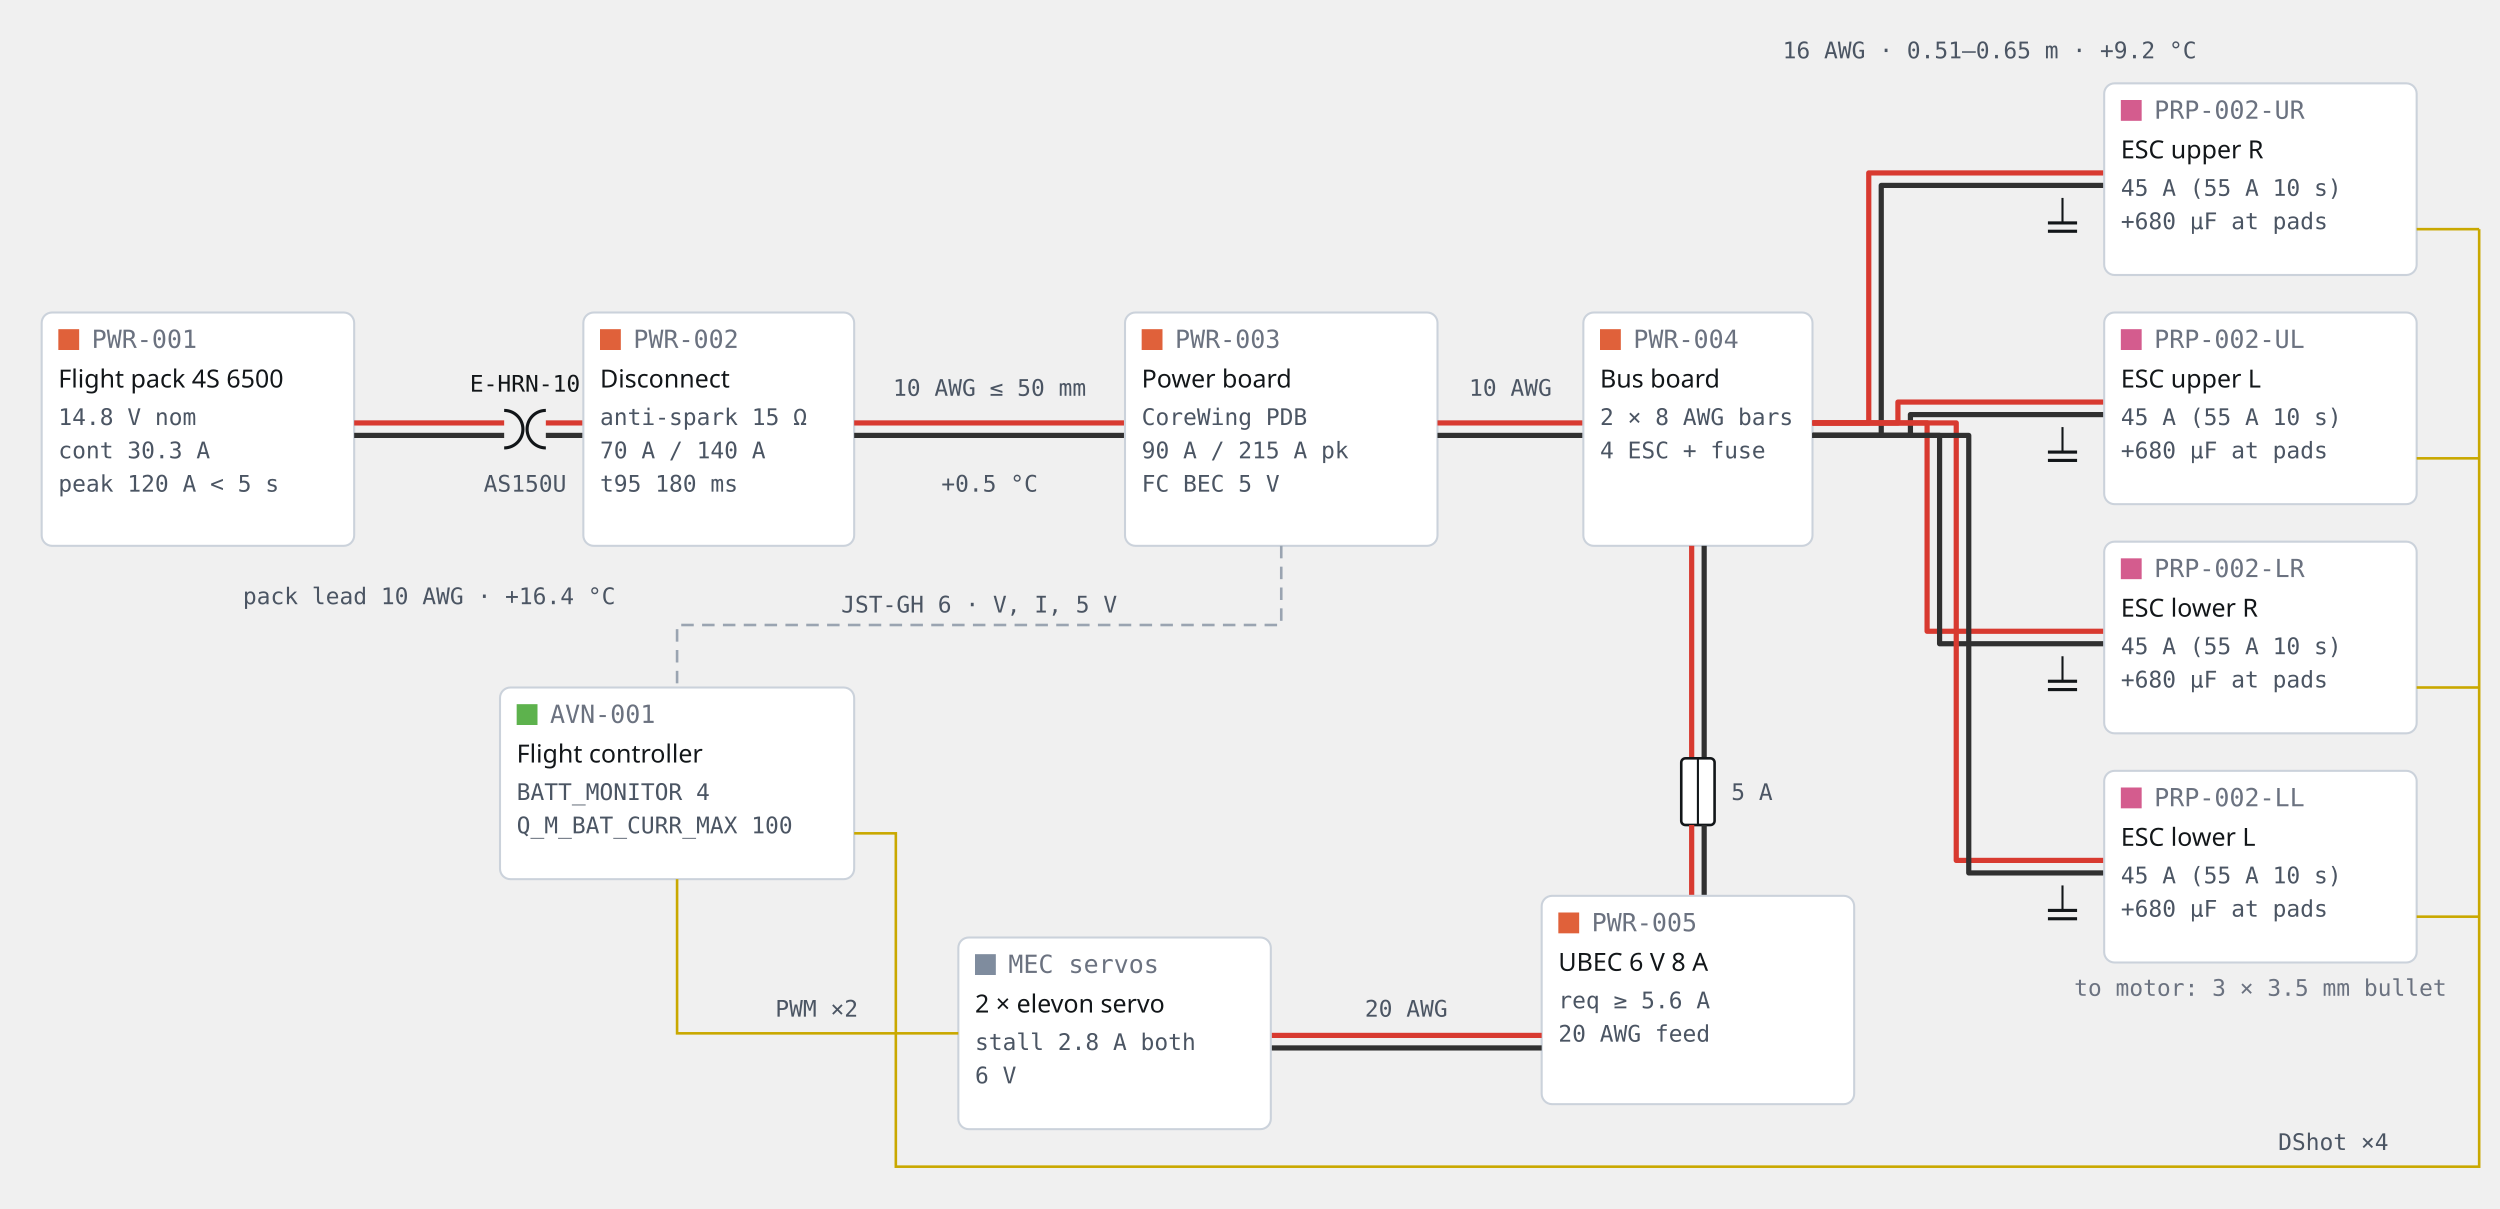
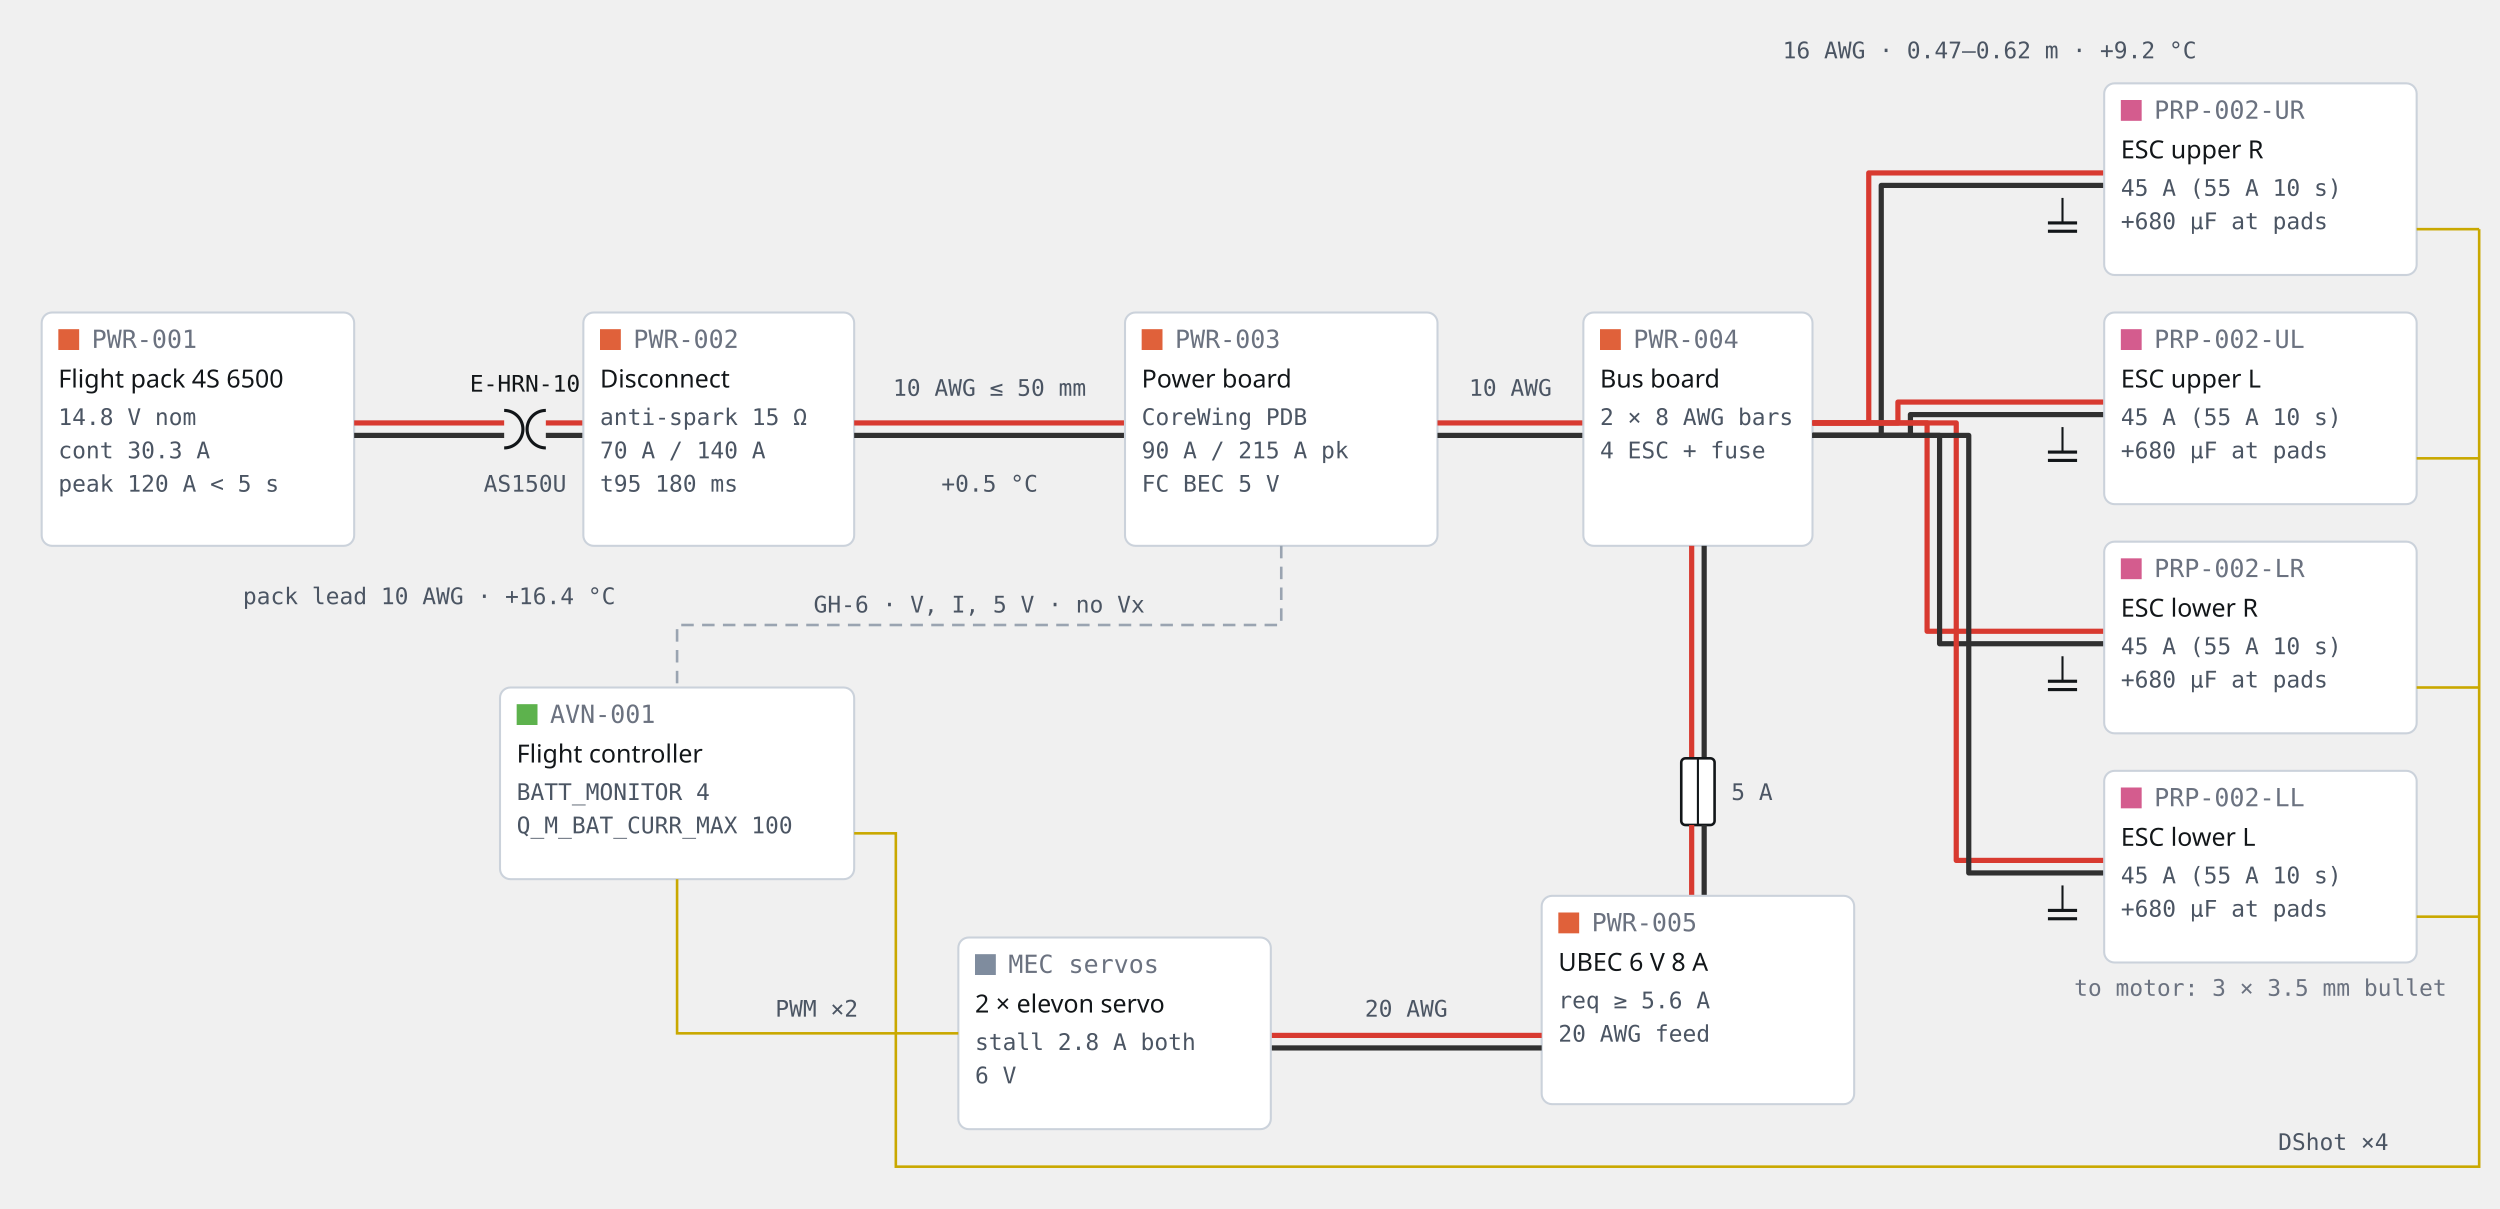
<svg xmlns="http://www.w3.org/2000/svg" viewBox="0 0 1200 580" width="1200" height="580" role="img" aria-label="K09-L power distribution schematic">
  <rect x="20" y="150" width="150" height="112" rx="5" fill="#FFFFFF" stroke="#CBD2DB" stroke-width="1" />
  <rect x="28" y="158" width="10" height="10" fill="#E0613A" />
  <text x="44" y="167" font-family="'IBM Plex Mono', ui-monospace, monospace" font-size="12" fill="#6B7280">PWR-001</text>
  <text x="28" y="186" font-family="'IBM Plex Sans', system-ui, sans-serif" font-size="12" font-weight="500" fill="#121619">Flight pack 4S 6500</text>
  <text x="28" y="204" font-family="'IBM Plex Mono', ui-monospace, monospace" font-size="11" fill="#4B5563">14.8 V nom</text>
  <text x="28" y="220" font-family="'IBM Plex Mono', ui-monospace, monospace" font-size="11" fill="#4B5563">cont 30.3 A</text>
  <text x="28" y="236" font-family="'IBM Plex Mono', ui-monospace, monospace" font-size="11" fill="#4B5563">peak 120 A &lt; 5 s</text>
  <polyline points="170,203 242,203" fill="none" stroke="#D83A30" stroke-width="2.5" stroke-linejoin="round" />
  <polyline points="170,209 242,209" fill="none" stroke="#303030" stroke-width="2.5" stroke-linejoin="round" />
  <text x="206" y="290" font-family="'IBM Plex Mono', ui-monospace, monospace" font-size="11" fill="#4B5563" text-anchor="middle">pack lead 10 AWG · +16.4 °C</text>
  <path d="M242,197 a9,9 0 0,1 0,18" fill="none" stroke="#121619" stroke-width="1.5" />
  <path d="M262,197 a9,9 0 0,0 0,18" fill="none" stroke="#121619" stroke-width="1.5" />
  <text x="252" y="188" font-family="'IBM Plex Mono', ui-monospace, monospace" font-size="11" fill="#121619" text-anchor="middle">E-HRN-10</text>
  <text x="252" y="236" font-family="'IBM Plex Mono', ui-monospace, monospace" font-size="11" fill="#4B5563" text-anchor="middle">AS150U</text>
  <polyline points="262,203 280,203" fill="none" stroke="#D83A30" stroke-width="2.5" stroke-linejoin="round" />
  <polyline points="262,209 280,209" fill="none" stroke="#303030" stroke-width="2.5" stroke-linejoin="round" />
  <rect x="280" y="150" width="130" height="112" rx="5" fill="#FFFFFF" stroke="#CBD2DB" stroke-width="1" />
  <rect x="288" y="158" width="10" height="10" fill="#E0613A" />
  <text x="304" y="167" font-family="'IBM Plex Mono', ui-monospace, monospace" font-size="12" fill="#6B7280">PWR-002</text>
  <text x="288" y="186" font-family="'IBM Plex Sans', system-ui, sans-serif" font-size="12" font-weight="500" fill="#121619">Disconnect</text>
  <text x="288" y="204" font-family="'IBM Plex Mono', ui-monospace, monospace" font-size="11" fill="#4B5563">anti-spark 15 Ω</text>
  <text x="288" y="220" font-family="'IBM Plex Mono', ui-monospace, monospace" font-size="11" fill="#4B5563">70 A / 140 A</text>
  <text x="288" y="236" font-family="'IBM Plex Mono', ui-monospace, monospace" font-size="11" fill="#4B5563">t95 180 ms</text>
  <polyline points="410,203 540,203" fill="none" stroke="#D83A30" stroke-width="2.5" stroke-linejoin="round" />
  <polyline points="410,209 540,209" fill="none" stroke="#303030" stroke-width="2.5" stroke-linejoin="round" />
  <text x="475" y="190" font-family="'IBM Plex Mono', ui-monospace, monospace" font-size="11" fill="#4B5563" text-anchor="middle">10 AWG ≤ 50 mm</text>
  <text x="475" y="236" font-family="'IBM Plex Mono', ui-monospace, monospace" font-size="11" fill="#4B5563" text-anchor="middle">+0.5 °C</text>
  <rect x="540" y="150" width="150" height="112" rx="5" fill="#FFFFFF" stroke="#CBD2DB" stroke-width="1" />
  <rect x="548" y="158" width="10" height="10" fill="#E0613A" />
  <text x="564" y="167" font-family="'IBM Plex Mono', ui-monospace, monospace" font-size="12" fill="#6B7280">PWR-003</text>
  <text x="548" y="186" font-family="'IBM Plex Sans', system-ui, sans-serif" font-size="12" font-weight="500" fill="#121619">Power board</text>
  <text x="548" y="204" font-family="'IBM Plex Mono', ui-monospace, monospace" font-size="11" fill="#4B5563">CoreWing PDB</text>
  <text x="548" y="220" font-family="'IBM Plex Mono', ui-monospace, monospace" font-size="11" fill="#4B5563">90 A / 215 A pk</text>
  <text x="548" y="236" font-family="'IBM Plex Mono', ui-monospace, monospace" font-size="11" fill="#4B5563">FC BEC 5 V</text>
  <polyline points="690,203 760,203" fill="none" stroke="#D83A30" stroke-width="2.5" stroke-linejoin="round" />
  <polyline points="690,209 760,209" fill="none" stroke="#303030" stroke-width="2.5" stroke-linejoin="round" />
  <text x="725" y="190" font-family="'IBM Plex Mono', ui-monospace, monospace" font-size="11" fill="#4B5563" text-anchor="middle">10 AWG</text>
  <rect x="760" y="150" width="110" height="112" rx="5" fill="#FFFFFF" stroke="#CBD2DB" stroke-width="1" />
  <rect x="768" y="158" width="10" height="10" fill="#E0613A" />
  <text x="784" y="167" font-family="'IBM Plex Mono', ui-monospace, monospace" font-size="12" fill="#6B7280">PWR-004</text>
  <text x="768" y="186" font-family="'IBM Plex Sans', system-ui, sans-serif" font-size="12" font-weight="500" fill="#121619">Bus board</text>
  <text x="768" y="204" font-family="'IBM Plex Mono', ui-monospace, monospace" font-size="11" fill="#4B5563">2 × 8 AWG bars</text>
  <text x="768" y="220" font-family="'IBM Plex Mono', ui-monospace, monospace" font-size="11" fill="#4B5563">4 ESC + fuse</text>
  <polyline points="870,203 897,203 897,83 1010,83" fill="none" stroke="#D83A30" stroke-width="2.5" stroke-linejoin="round" />
  <polyline points="870,209 903,209 903,89 1010,89" fill="none" stroke="#303030" stroke-width="2.5" stroke-linejoin="round" />
  <line x1="990" y1="95" x2="990" y2="107" stroke="#121619" stroke-width="1" />
  <line x1="983" y1="107" x2="997" y2="107" stroke="#121619" stroke-width="1.5" />
  <line x1="983" y1="111" x2="997" y2="111" stroke="#121619" stroke-width="1.5" />
  <rect x="1010" y="40" width="150" height="92" rx="5" fill="#FFFFFF" stroke="#CBD2DB" stroke-width="1" />
  <rect x="1018" y="48" width="10" height="10" fill="#D45C8E" />
  <text x="1034" y="57" font-family="'IBM Plex Mono', ui-monospace, monospace" font-size="12" fill="#6B7280">PRP-002-UR</text>
  <text x="1018" y="76" font-family="'IBM Plex Sans', system-ui, sans-serif" font-size="12" font-weight="500" fill="#121619">ESC upper R</text>
  <text x="1018" y="94" font-family="'IBM Plex Mono', ui-monospace, monospace" font-size="11" fill="#4B5563">45 A (55 A 10 s)</text>
  <text x="1018" y="110" font-family="'IBM Plex Mono', ui-monospace, monospace" font-size="11" fill="#4B5563">+680 µF at pads</text>
  <polyline points="1190,110 1160,110" fill="none" stroke="#C9A800" stroke-width="1.25" />
  <polyline points="870,203 911,203 911,193 1010,193" fill="none" stroke="#D83A30" stroke-width="2.5" stroke-linejoin="round" />
  <polyline points="870,209 917,209 917,199 1010,199" fill="none" stroke="#303030" stroke-width="2.5" stroke-linejoin="round" />
  <line x1="990" y1="205" x2="990" y2="217" stroke="#121619" stroke-width="1" />
  <line x1="983" y1="217" x2="997" y2="217" stroke="#121619" stroke-width="1.5" />
  <line x1="983" y1="221" x2="997" y2="221" stroke="#121619" stroke-width="1.5" />
  <rect x="1010" y="150" width="150" height="92" rx="5" fill="#FFFFFF" stroke="#CBD2DB" stroke-width="1" />
  <rect x="1018" y="158" width="10" height="10" fill="#D45C8E" />
  <text x="1034" y="167" font-family="'IBM Plex Mono', ui-monospace, monospace" font-size="12" fill="#6B7280">PRP-002-UL</text>
  <text x="1018" y="186" font-family="'IBM Plex Sans', system-ui, sans-serif" font-size="12" font-weight="500" fill="#121619">ESC upper L</text>
  <text x="1018" y="204" font-family="'IBM Plex Mono', ui-monospace, monospace" font-size="11" fill="#4B5563">45 A (55 A 10 s)</text>
  <text x="1018" y="220" font-family="'IBM Plex Mono', ui-monospace, monospace" font-size="11" fill="#4B5563">+680 µF at pads</text>
  <polyline points="1190,220 1160,220" fill="none" stroke="#C9A800" stroke-width="1.25" />
  <polyline points="870,203 925,203 925,303 1010,303" fill="none" stroke="#D83A30" stroke-width="2.5" stroke-linejoin="round" />
  <polyline points="870,209 931,209 931,309 1010,309" fill="none" stroke="#303030" stroke-width="2.5" stroke-linejoin="round" />
  <line x1="990" y1="315" x2="990" y2="327" stroke="#121619" stroke-width="1" />
  <line x1="983" y1="327" x2="997" y2="327" stroke="#121619" stroke-width="1.5" />
  <line x1="983" y1="331" x2="997" y2="331" stroke="#121619" stroke-width="1.5" />
  <rect x="1010" y="260" width="150" height="92" rx="5" fill="#FFFFFF" stroke="#CBD2DB" stroke-width="1" />
  <rect x="1018" y="268" width="10" height="10" fill="#D45C8E" />
  <text x="1034" y="277" font-family="'IBM Plex Mono', ui-monospace, monospace" font-size="12" fill="#6B7280">PRP-002-LR</text>
  <text x="1018" y="296" font-family="'IBM Plex Sans', system-ui, sans-serif" font-size="12" font-weight="500" fill="#121619">ESC lower R</text>
  <text x="1018" y="314" font-family="'IBM Plex Mono', ui-monospace, monospace" font-size="11" fill="#4B5563">45 A (55 A 10 s)</text>
  <text x="1018" y="330" font-family="'IBM Plex Mono', ui-monospace, monospace" font-size="11" fill="#4B5563">+680 µF at pads</text>
  <polyline points="1190,330 1160,330" fill="none" stroke="#C9A800" stroke-width="1.25" />
  <polyline points="870,203 939,203 939,413 1010,413" fill="none" stroke="#D83A30" stroke-width="2.5" stroke-linejoin="round" />
  <polyline points="870,209 945,209 945,419 1010,419" fill="none" stroke="#303030" stroke-width="2.5" stroke-linejoin="round" />
  <line x1="990" y1="425" x2="990" y2="437" stroke="#121619" stroke-width="1" />
  <line x1="983" y1="437" x2="997" y2="437" stroke="#121619" stroke-width="1.5" />
  <line x1="983" y1="441" x2="997" y2="441" stroke="#121619" stroke-width="1.5" />
  <rect x="1010" y="370" width="150" height="92" rx="5" fill="#FFFFFF" stroke="#CBD2DB" stroke-width="1" />
  <rect x="1018" y="378" width="10" height="10" fill="#D45C8E" />
  <text x="1034" y="387" font-family="'IBM Plex Mono', ui-monospace, monospace" font-size="12" fill="#6B7280">PRP-002-LL</text>
  <text x="1018" y="406" font-family="'IBM Plex Sans', system-ui, sans-serif" font-size="12" font-weight="500" fill="#121619">ESC lower L</text>
  <text x="1018" y="424" font-family="'IBM Plex Mono', ui-monospace, monospace" font-size="11" fill="#4B5563">45 A (55 A 10 s)</text>
  <text x="1018" y="440" font-family="'IBM Plex Mono', ui-monospace, monospace" font-size="11" fill="#4B5563">+680 µF at pads</text>
  <polyline points="1190,440 1160,440" fill="none" stroke="#C9A800" stroke-width="1.25" />
-   <text x="955" y="28" font-family="'IBM Plex Mono', ui-monospace, monospace" font-size="11" fill="#4B5563" text-anchor="middle">16 AWG · 0.51–0.65 m · +9.2 °C</text>
+   <text x="955" y="28" font-family="'IBM Plex Mono', ui-monospace, monospace" font-size="11" fill="#4B5563" text-anchor="middle">16 AWG · 0.47–0.62 m · +9.2 °C</text>
  <text x="1085" y="478" font-family="'IBM Plex Mono', ui-monospace, monospace" font-size="11" fill="#6B7280" text-anchor="middle">to motor: 3 × 3.5 mm bullet</text>
  <polyline points="812,262 812,364" fill="none" stroke="#D83A30" stroke-width="2.5" stroke-linejoin="round" />
  <polyline points="818,262 818,364" fill="none" stroke="#303030" stroke-width="2.5" stroke-linejoin="round" />
  <rect x="807" y="364" width="16" height="32" rx="2" fill="#FFFFFF" stroke="#121619" stroke-width="1.25" />
  <line x1="815" y1="364" x2="815" y2="396" stroke="#121619" stroke-width="1" />
  <text x="831" y="384" font-family="'IBM Plex Mono', ui-monospace, monospace" font-size="11" fill="#4B5563">5 A</text>
  <polyline points="812,396 812,430" fill="none" stroke="#D83A30" stroke-width="2.5" stroke-linejoin="round" />
  <polyline points="818,396 818,430" fill="none" stroke="#303030" stroke-width="2.5" stroke-linejoin="round" />
  <rect x="740" y="430" width="150" height="100" rx="5" fill="#FFFFFF" stroke="#CBD2DB" stroke-width="1" />
  <rect x="748" y="438" width="10" height="10" fill="#E0613A" />
  <text x="764" y="447" font-family="'IBM Plex Mono', ui-monospace, monospace" font-size="12" fill="#6B7280">PWR-005</text>
  <text x="748" y="466" font-family="'IBM Plex Sans', system-ui, sans-serif" font-size="12" font-weight="500" fill="#121619">UBEC 6 V 8 A</text>
  <text x="748" y="484" font-family="'IBM Plex Mono', ui-monospace, monospace" font-size="11" fill="#4B5563">req ≥ 5.6 A</text>
  <text x="748" y="500" font-family="'IBM Plex Mono', ui-monospace, monospace" font-size="11" fill="#4B5563">20 AWG feed</text>
  <polyline points="740,497 610,497" fill="none" stroke="#D83A30" stroke-width="2.5" stroke-linejoin="round" />
  <polyline points="740,503 610,503" fill="none" stroke="#303030" stroke-width="2.5" stroke-linejoin="round" />
  <text x="675" y="488" font-family="'IBM Plex Mono', ui-monospace, monospace" font-size="11" fill="#4B5563" text-anchor="middle">20 AWG</text>
  <rect x="460" y="450" width="150" height="92" rx="5" fill="#FFFFFF" stroke="#CBD2DB" stroke-width="1" />
  <rect x="468" y="458" width="10" height="10" fill="#7F8C9E" />
  <text x="484" y="467" font-family="'IBM Plex Mono', ui-monospace, monospace" font-size="12" fill="#6B7280">MEC servos</text>
  <text x="468" y="486" font-family="'IBM Plex Sans', system-ui, sans-serif" font-size="12" font-weight="500" fill="#121619">2 × elevon servo</text>
  <text x="468" y="504" font-family="'IBM Plex Mono', ui-monospace, monospace" font-size="11" fill="#4B5563">stall 2.8 A both</text>
  <text x="468" y="520" font-family="'IBM Plex Mono', ui-monospace, monospace" font-size="11" fill="#4B5563">6 V</text>
  <rect x="240" y="330" width="170" height="92" rx="5" fill="#FFFFFF" stroke="#CBD2DB" stroke-width="1" />
  <rect x="248" y="338" width="10" height="10" fill="#5DB24D" />
  <text x="264" y="347" font-family="'IBM Plex Mono', ui-monospace, monospace" font-size="12" fill="#6B7280">AVN-001</text>
  <text x="248" y="366" font-family="'IBM Plex Sans', system-ui, sans-serif" font-size="12" font-weight="500" fill="#121619">Flight controller</text>
  <text x="248" y="384" font-family="'IBM Plex Mono', ui-monospace, monospace" font-size="11" fill="#4B5563">BATT_MONITOR 4</text>
  <text x="248" y="400" font-family="'IBM Plex Mono', ui-monospace, monospace" font-size="11" fill="#4B5563">Q_M_BAT_CURR_MAX 100</text>
  <polyline points="615,262 615,300 325,300 325,330" fill="none" stroke="#9AA4B1" stroke-width="1.25" stroke-dasharray="6 4" />
-   <text x="470" y="294" font-family="'IBM Plex Mono', ui-monospace, monospace" font-size="11" fill="#4B5563" text-anchor="middle">JST-GH 6 · V, I, 5 V</text>
+   <text x="470" y="294" font-family="'IBM Plex Mono', ui-monospace, monospace" font-size="11" fill="#4B5563" text-anchor="middle">GH-6 · V, I, 5 V · no Vx</text>
  <polyline points="410,400 430,400 430,560 1190,560 1190,110" fill="none" stroke="#C9A800" stroke-width="1.25" />
  <text x="1120" y="552" font-family="'IBM Plex Mono', ui-monospace, monospace" font-size="11" fill="#4B5563" text-anchor="middle">DShot ×4</text>
  <polyline points="325,422 325,496 460,496" fill="none" stroke="#C9A800" stroke-width="1.25" />
  <text x="392" y="488" font-family="'IBM Plex Mono', ui-monospace, monospace" font-size="11" fill="#4B5563" text-anchor="middle">PWM ×2</text>
</svg>
